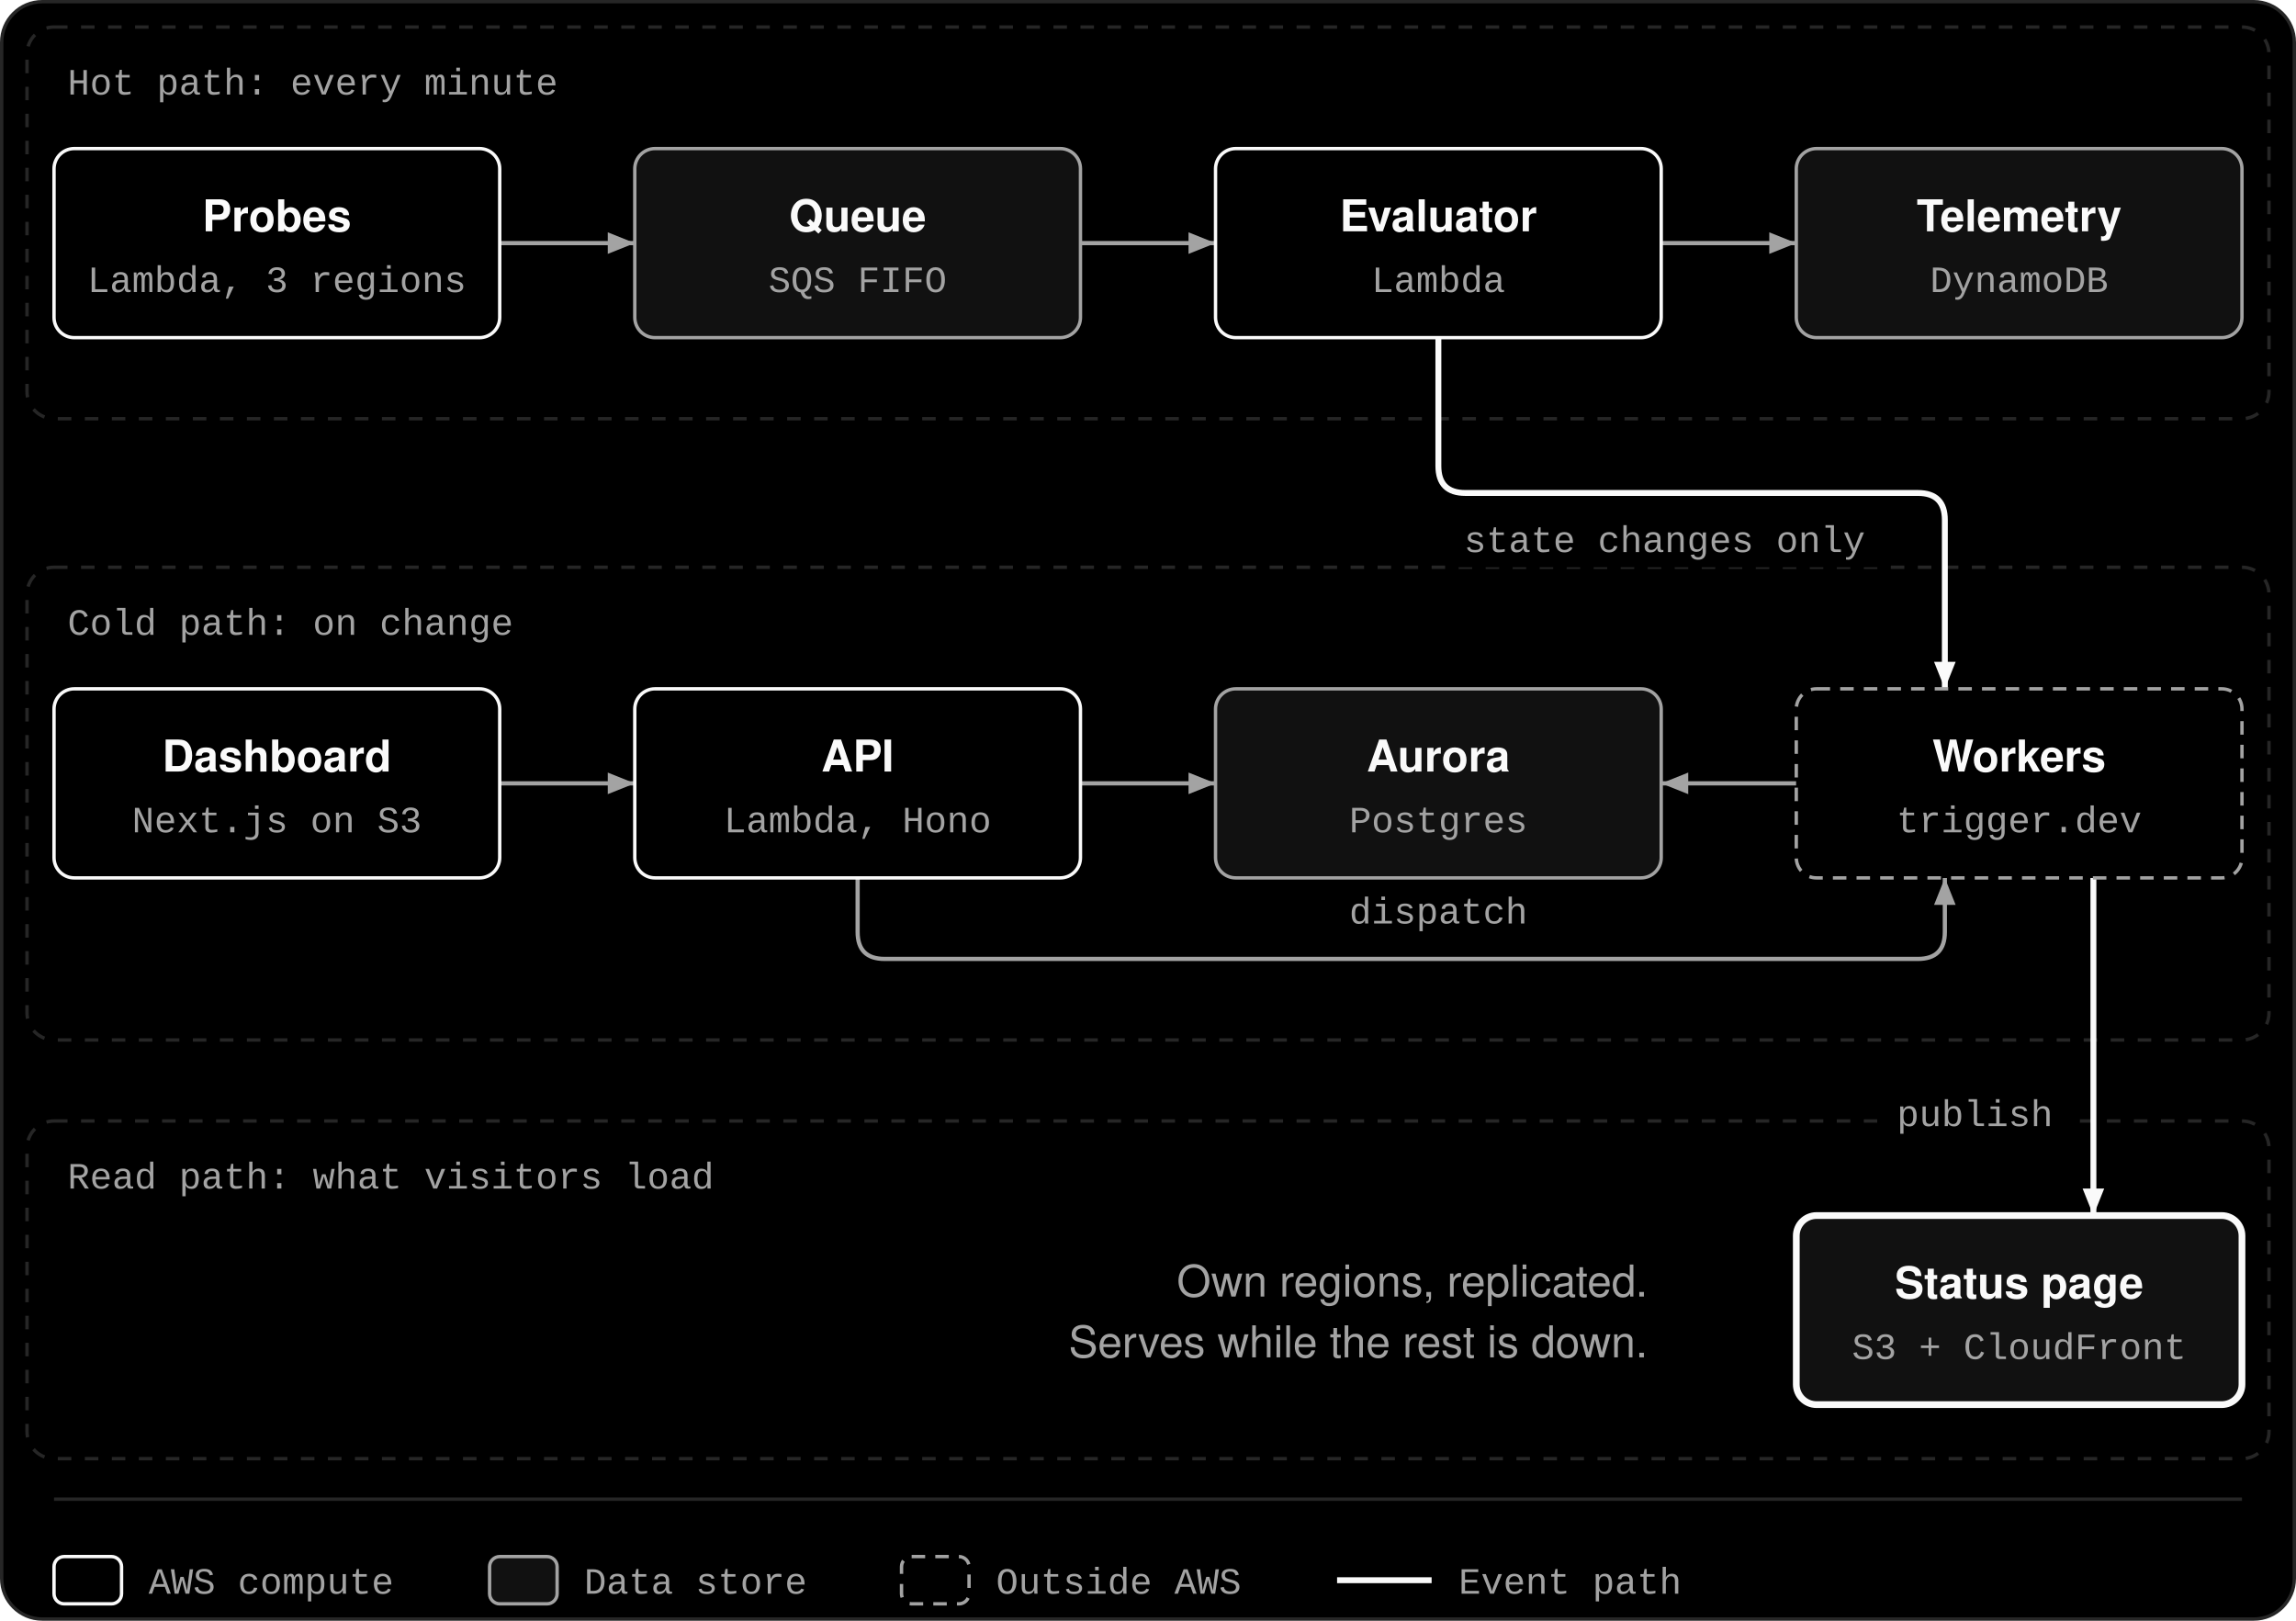
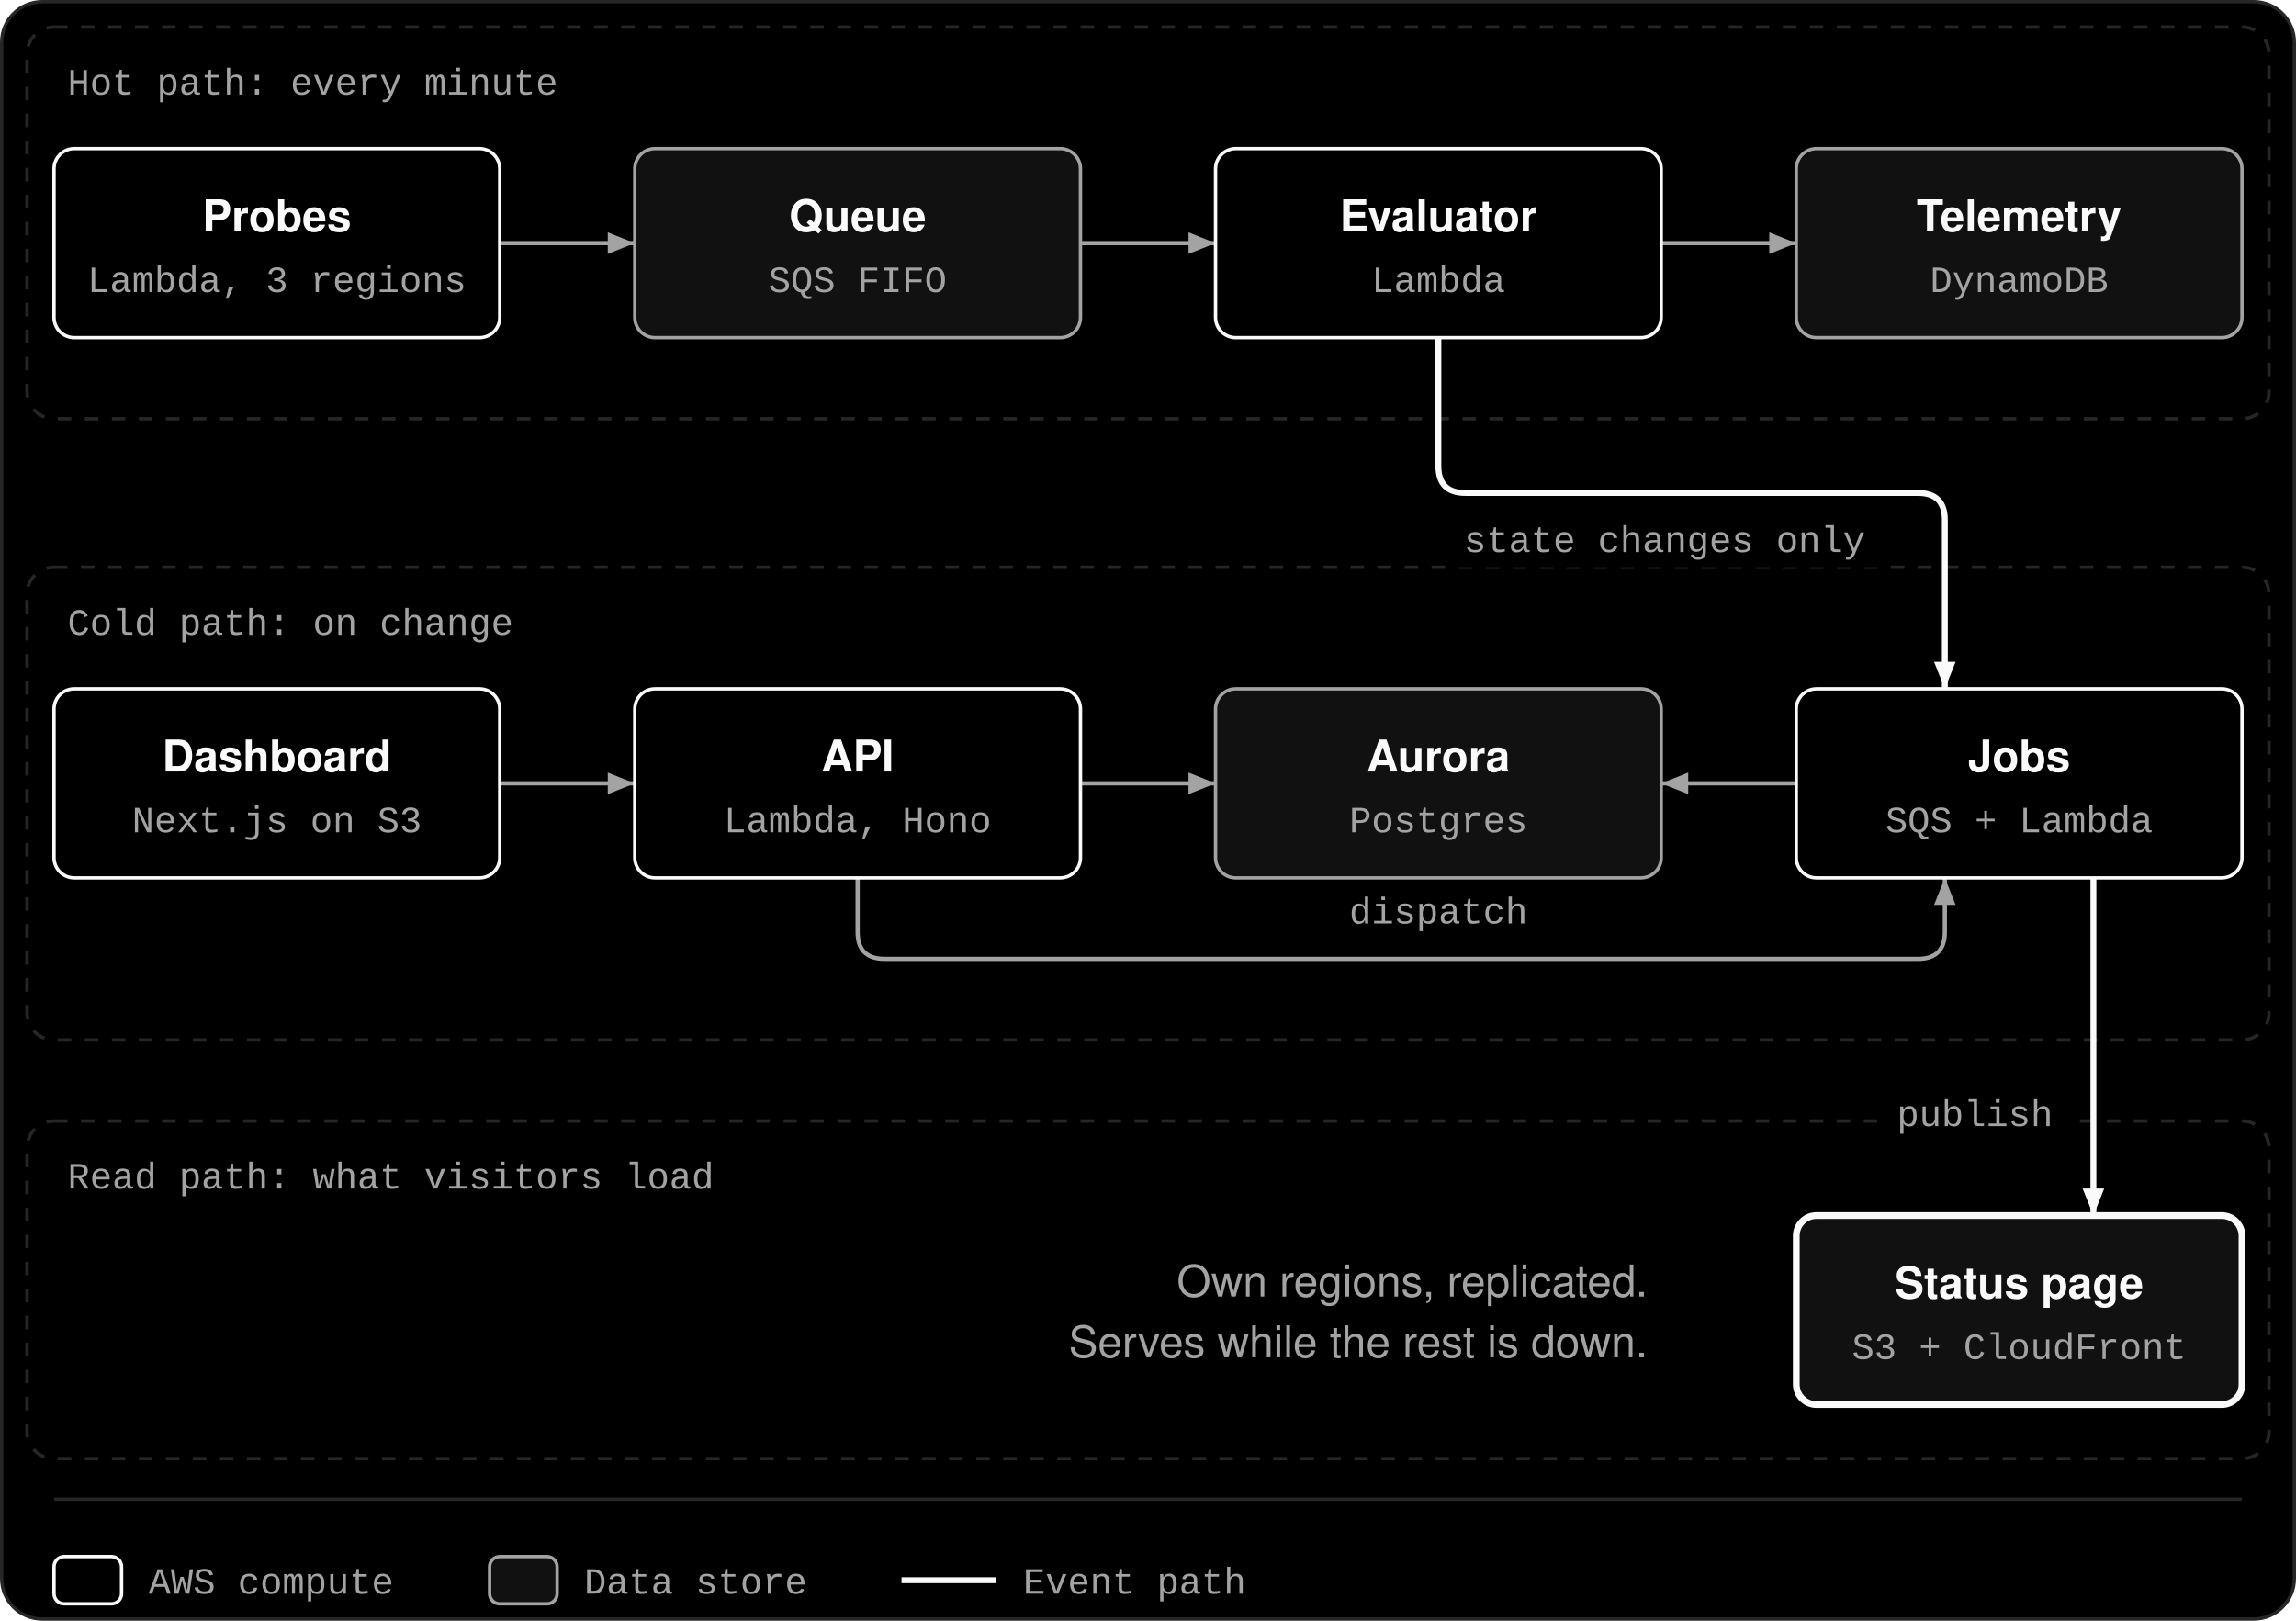
<svg xmlns="http://www.w3.org/2000/svg" viewBox="0 0 680 480" role="img" aria-labelledby="overview-title overview-desc" width="680" height="480">
  <defs>
    <marker id="overview-head-plain" viewBox="0 0 10 10" refX="10" refY="5" markerWidth="8" markerHeight="8" markerUnits="userSpaceOnUse" orient="auto-start-reverse">
      <path d="M0,1 L10,5 L0,9 z" class="d-head plain" />
    </marker>
    <marker id="overview-head-strong" viewBox="0 0 10 10" refX="10" refY="5" markerWidth="8" markerHeight="8" markerUnits="userSpaceOnUse" orient="auto-start-reverse">
      <path d="M0,1 L10,5 L0,9 z" class="d-head strong" />
    </marker>
    <style>text{fill: #FAFAFA; font-family: ui-sans-serif, system-ui, -apple-system, "Segoe UI", Helvetica, Arial, sans-serif; font-size: 13px;}.d-name{font-weight: 600;}.d-sub,.d-label,.d-legend,.d-zone-label{fill: #A3A3A3; font-family: ui-monospace, SFMono-Regular, Menlo, Consolas, "Liberation Mono", monospace; font-size: 11px;}.d-note{fill: #A3A3A3;}.d-mask{fill: #000000;}.d-node{fill: #000000; stroke: #FAFAFA;}.d-store{fill: #111111; stroke: #A3A3A3;}.d-external{fill: #000000; stroke: #A3A3A3; stroke-dasharray: 4 3;}.d-focal{fill: #111111; stroke: #FAFAFA; stroke-width: 2;}.d-zone{fill: none; stroke: #262626; stroke-dasharray: 4 4;}.d-rule{stroke: #262626;}.d-arrow{fill: none; stroke: #A3A3A3; stroke-width: 1.25;}.d-arrow.strong{stroke: #FAFAFA; stroke-width: 1.75;}.d-arrow.dashed{stroke-dasharray: 5 4;}.d-head{fill: #A3A3A3;}.d-head.strong{fill: #FAFAFA;}.d-state{fill: #000000; stroke: #FAFAFA; stroke-width: 1.5;}.d-dot,.d-event{fill: #FAFAFA;}.d-chip{fill: #111111; stroke: #262626;}.d-axis,.d-drop{stroke: #525252;}.d-lifeline{stroke: #525252; stroke-dasharray: 3 3;}.d-activation{fill: #111111; stroke: #A3A3A3;}.d-card{fill: #A3A3A3; font-family: ui-monospace, SFMono-Regular, Menlo, Consolas, "Liberation Mono", monospace; font-size: 11px;}.d-arrow.async{stroke-dasharray: 5 4;}.d-head.async,.d-head.blocked{fill: none; stroke: #A3A3A3; stroke-width: 1.5;}.d-band{fill-opacity: 0.16; stroke-width: 1.25;}.d-band.dashed{stroke-dasharray: 4 3;}.d-band-text{font-size: 12px; font-weight: 600;}.operational{stroke: #22C55E;}.degraded{stroke: #EAB308;}.partial{stroke: #F97316;}.major{stroke: #EF4444;}.maintenance{stroke: #3B82F6;}.d-band.operational{fill: #22C55E;}.d-head.operational,text.operational{fill: #22C55E; stroke: none;}.d-band.degraded{fill: #EAB308;}.d-head.degraded,text.degraded{fill: #EAB308; stroke: none;}.d-band.partial{fill: #F97316;}.d-head.partial,text.partial{fill: #F97316; stroke: none;}.d-band.major{fill: #EF4444;}.d-head.major,text.major{fill: #EF4444; stroke: none;}.d-band.maintenance{fill: #3B82F6;}.d-head.maintenance,text.maintenance{fill: #3B82F6; stroke: none;}</style>
  </defs>
  <rect x="0.5" y="0.5" width="679" height="479" rx="12" fill="#000000" stroke="#262626" />
  <rect x="8" y="8" width="664" height="116" rx="8" class="d-zone" />
  <text x="20" y="28" text-anchor="start" class="d-zone-label">Hot path: every minute</text>
  <rect x="8" y="168" width="664" height="140" rx="8" class="d-zone" />
  <text x="20" y="188" text-anchor="start" class="d-zone-label">Cold path: on change</text>
  <rect x="8" y="332" width="664" height="100" rx="8" class="d-zone" />
  <text x="20" y="352" text-anchor="start" class="d-zone-label">Read path: what visitors load</text>
  <path d="M148,72 L188,72" class="d-arrow" marker-end="url(#overview-head-plain)" />
  <path d="M320,72 L360,72" class="d-arrow" marker-end="url(#overview-head-plain)" />
  <path d="M492,72 L532,72" class="d-arrow" marker-end="url(#overview-head-plain)" />
  <path d="M426.0,100 L426.0,138 Q426.0,146 434.0,146 L568,146 Q576,146 576,154 L576,204" class="d-arrow strong" marker-end="url(#overview-head-strong)" />
  <path d="M148,232 L188,232" class="d-arrow" marker-end="url(#overview-head-plain)" />
  <path d="M320,232 L360,232" class="d-arrow" marker-end="url(#overview-head-plain)" />
  <path d="M532,232 L492,232" class="d-arrow" marker-end="url(#overview-head-plain)" />
  <path d="M254.0,260 L254.0,276 Q254.0,284 262.0,284 L568,284 Q576,284 576,276 L576,260" class="d-arrow" marker-end="url(#overview-head-plain)" />
  <path d="M620,260 L620,360" class="d-arrow strong" marker-end="url(#overview-head-strong)" />
  <rect x="427.5" y="152.0" width="131" height="16" rx="2" class="d-mask" />
  <text x="493.0" y="163.5" text-anchor="middle" class="d-label">state changes only</text>
  <rect x="393.5" y="262.0" width="65" height="16" rx="2" class="d-mask" />
  <text x="426.0" y="273.5" text-anchor="middle" class="d-label">dispatch</text>
  <rect x="556.0" y="322.0" width="58" height="16" rx="2" class="d-mask" />
  <text x="608.0" y="333.5" text-anchor="end" class="d-label">publish</text>
  <rect x="16" y="44" width="132" height="56" rx="6" class="d-mask" />
  <rect x="16" y="44" width="132" height="56" rx="6" class="d-node" />
  <text x="82.0" y="68.5" text-anchor="middle" class="d-name">Probes</text>
  <text x="82.0" y="86.5" text-anchor="middle" class="d-sub">Lambda, 3 regions</text>
  <rect x="188" y="44" width="132" height="56" rx="6" class="d-mask" />
  <rect x="188" y="44" width="132" height="56" rx="6" class="d-store" />
  <text x="254.0" y="68.5" text-anchor="middle" class="d-name">Queue</text>
  <text x="254.0" y="86.5" text-anchor="middle" class="d-sub">SQS FIFO</text>
  <rect x="360" y="44" width="132" height="56" rx="6" class="d-mask" />
  <rect x="360" y="44" width="132" height="56" rx="6" class="d-node" />
  <text x="426.0" y="68.5" text-anchor="middle" class="d-name">Evaluator</text>
  <text x="426.0" y="86.5" text-anchor="middle" class="d-sub">Lambda</text>
  <rect x="532" y="44" width="132" height="56" rx="6" class="d-mask" />
  <rect x="532" y="44" width="132" height="56" rx="6" class="d-store" />
  <text x="598.0" y="68.5" text-anchor="middle" class="d-name">Telemetry</text>
  <text x="598.0" y="86.5" text-anchor="middle" class="d-sub">DynamoDB</text>
  <rect x="16" y="204" width="132" height="56" rx="6" class="d-mask" />
  <rect x="16" y="204" width="132" height="56" rx="6" class="d-node" />
  <text x="82.0" y="228.5" text-anchor="middle" class="d-name">Dashboard</text>
  <text x="82.0" y="246.5" text-anchor="middle" class="d-sub">Next.js on S3</text>
  <rect x="188" y="204" width="132" height="56" rx="6" class="d-mask" />
  <rect x="188" y="204" width="132" height="56" rx="6" class="d-node" />
  <text x="254.0" y="228.5" text-anchor="middle" class="d-name">API</text>
  <text x="254.0" y="246.5" text-anchor="middle" class="d-sub">Lambda, Hono</text>
  <rect x="360" y="204" width="132" height="56" rx="6" class="d-mask" />
  <rect x="360" y="204" width="132" height="56" rx="6" class="d-store" />
  <text x="426.0" y="228.5" text-anchor="middle" class="d-name">Aurora</text>
  <text x="426.0" y="246.5" text-anchor="middle" class="d-sub">Postgres</text>
  <rect x="532" y="204" width="132" height="56" rx="6" class="d-mask" />
-   <rect x="532" y="204" width="132" height="56" rx="6" class="d-external" />
-   <text x="598.0" y="228.5" text-anchor="middle" class="d-name">Workers</text>
-   <text x="598.0" y="246.5" text-anchor="middle" class="d-sub">trigger.dev</text>
+   <rect x="532" y="204" width="132" height="56" rx="6" class="d-node" />
+   <text x="598.0" y="228.5" text-anchor="middle" class="d-name">Jobs</text>
+   <text x="598.0" y="246.5" text-anchor="middle" class="d-sub">SQS + Lambda</text>
  <rect x="532" y="360" width="132" height="56" rx="6" class="d-mask" />
  <rect x="532" y="360" width="132" height="56" rx="6" class="d-focal" />
  <text x="598.0" y="384.5" text-anchor="middle" class="d-name">Status page</text>
  <text x="598.0" y="402.5" text-anchor="middle" class="d-sub">S3 + CloudFront</text>
  <text x="488" y="384" text-anchor="end" class="d-note">Own regions, replicated.</text>
  <text x="488" y="402" text-anchor="end" class="d-note">Serves while the rest is down.</text>
  <line x1="16" y1="444" x2="664" y2="444" class="d-rule" />
  <rect x="16" y="461" width="20" height="14" rx="3" class="d-node" />
  <text x="44" y="472" class="d-legend">AWS compute</text>
  <rect x="145" y="461" width="20" height="14" rx="3" class="d-store" />
  <text x="173" y="472" class="d-legend">Data store</text>
-   <rect x="267" y="461" width="20" height="14" rx="3" class="d-external" />
-   <text x="295" y="472" class="d-legend">Outside AWS</text>
-   <path d="M396,468 L424,468" class="d-arrow strong" />
-   <text x="432" y="472" class="d-legend">Event path</text>
+   <path d="M267,468 L295,468" class="d-arrow strong" />
+   <text x="303" y="472" class="d-legend">Event path</text>
</svg>
